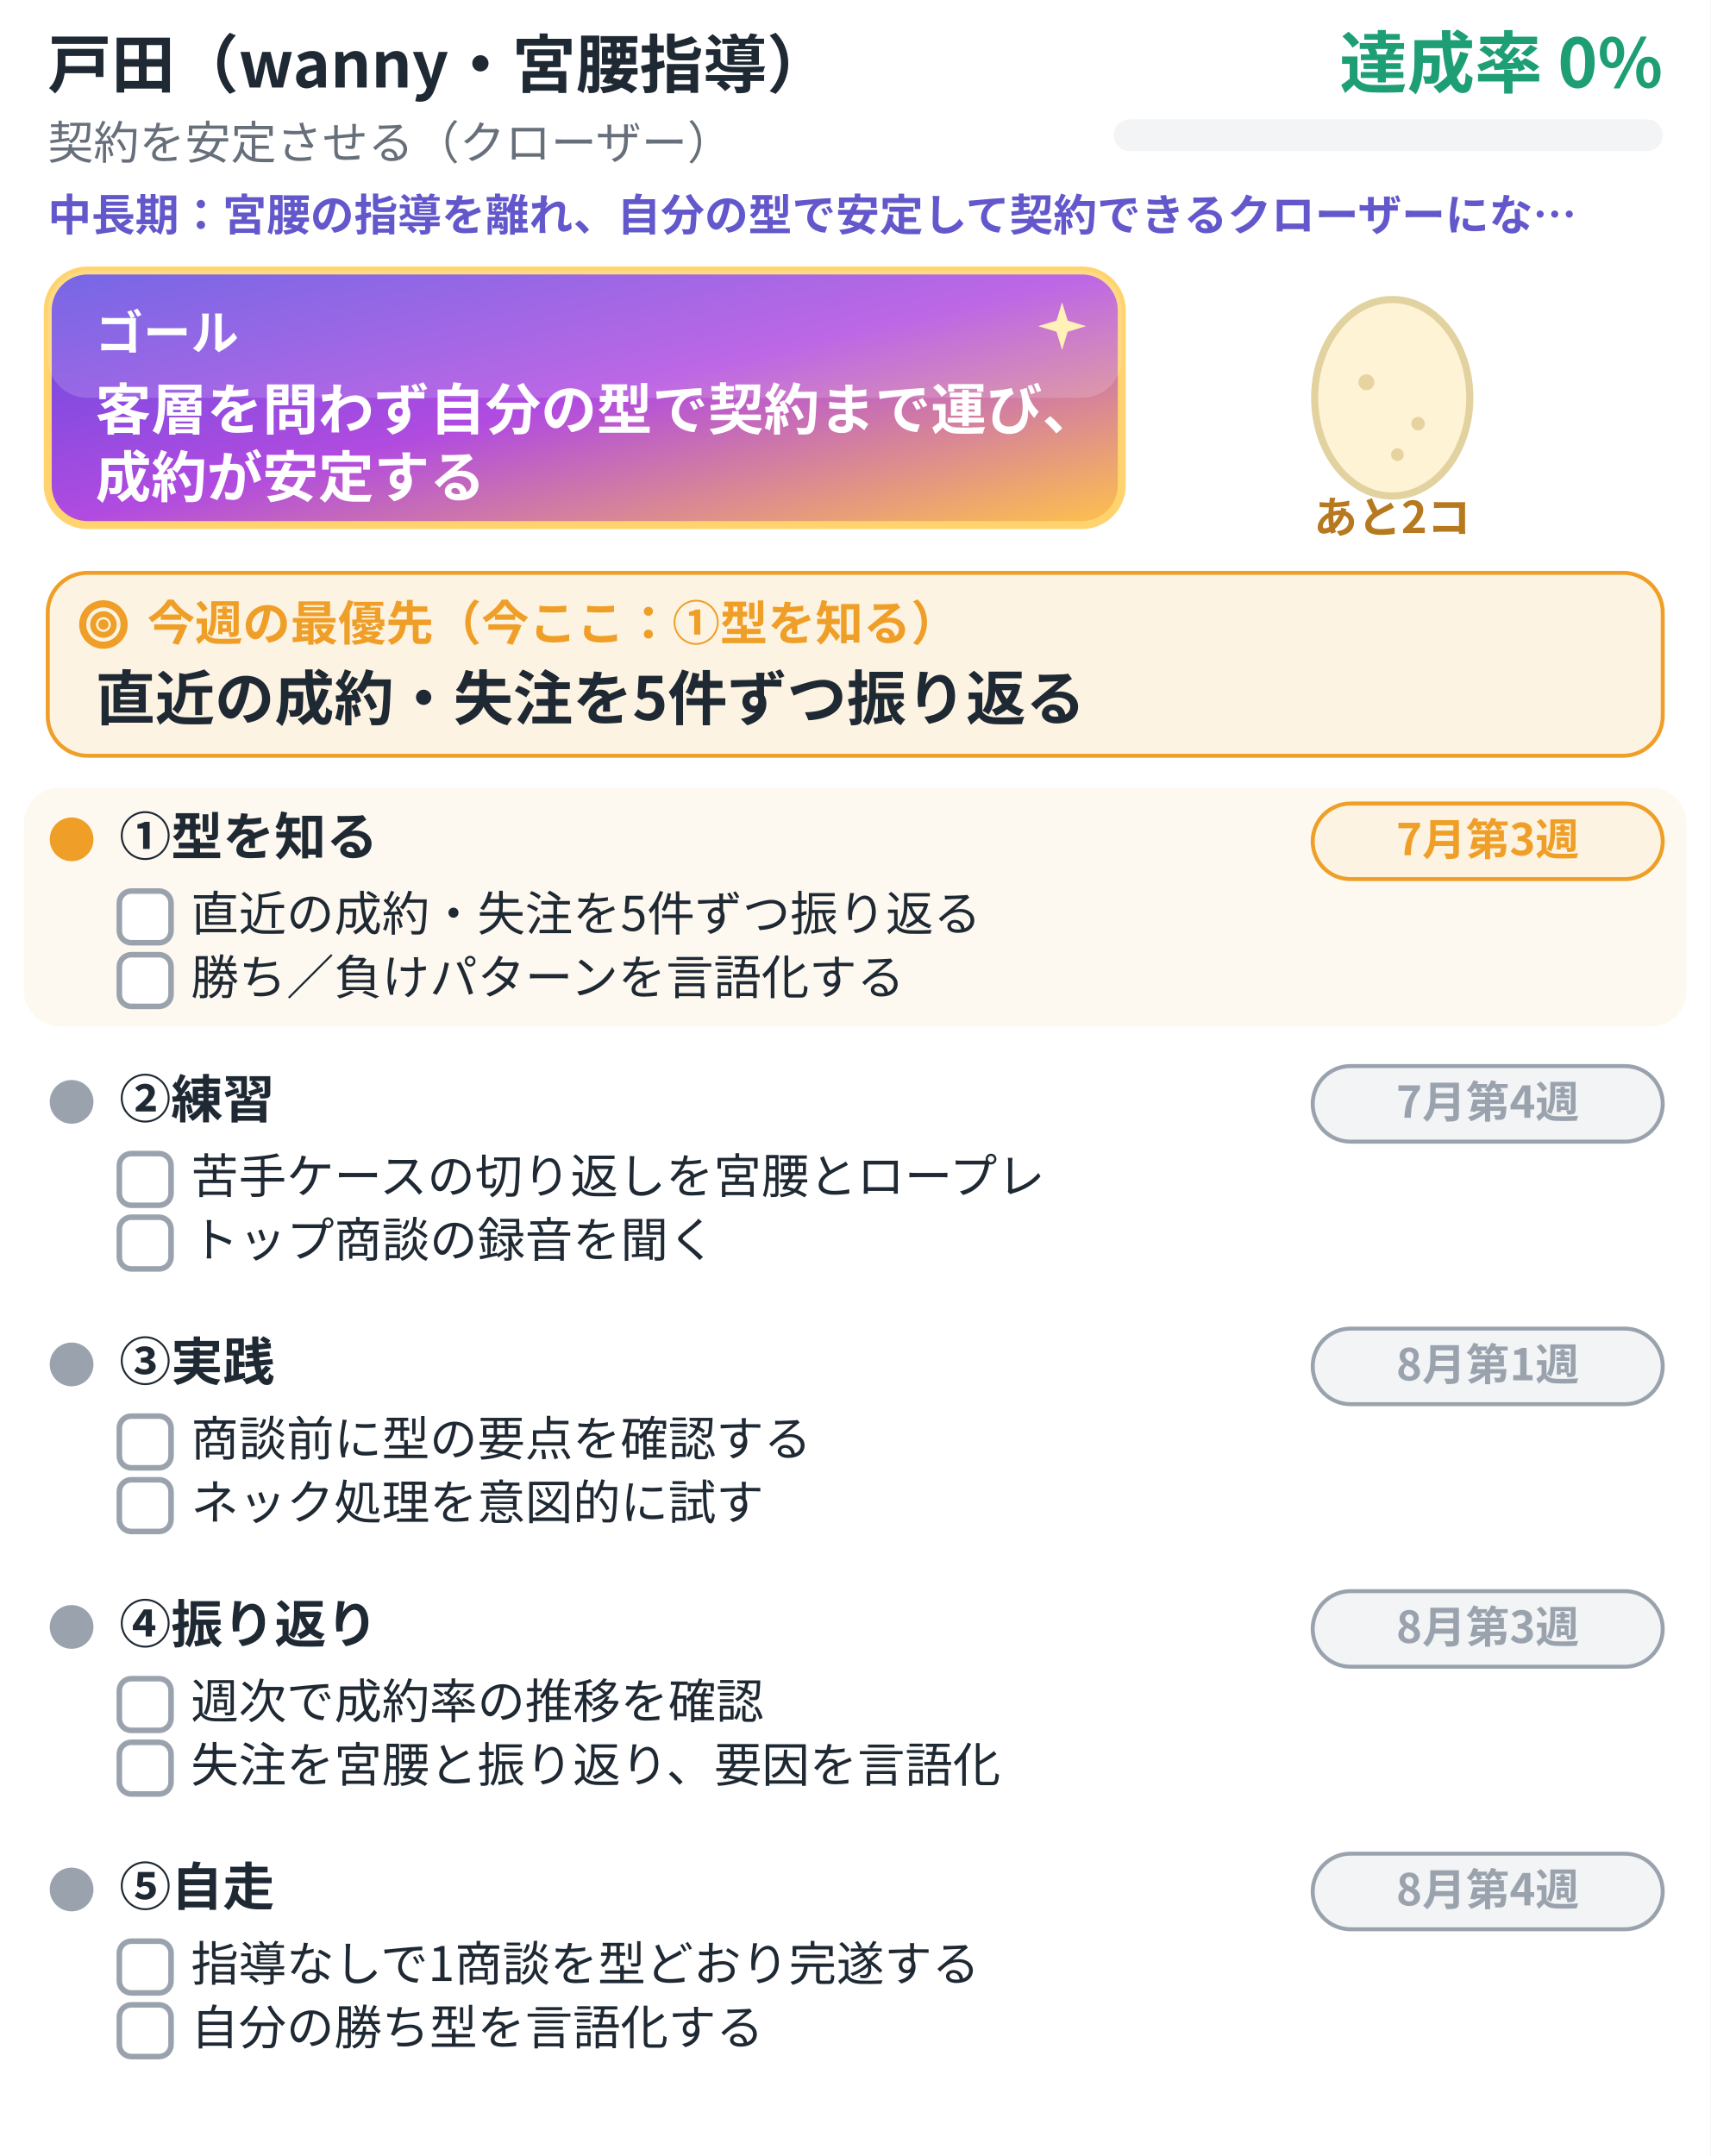
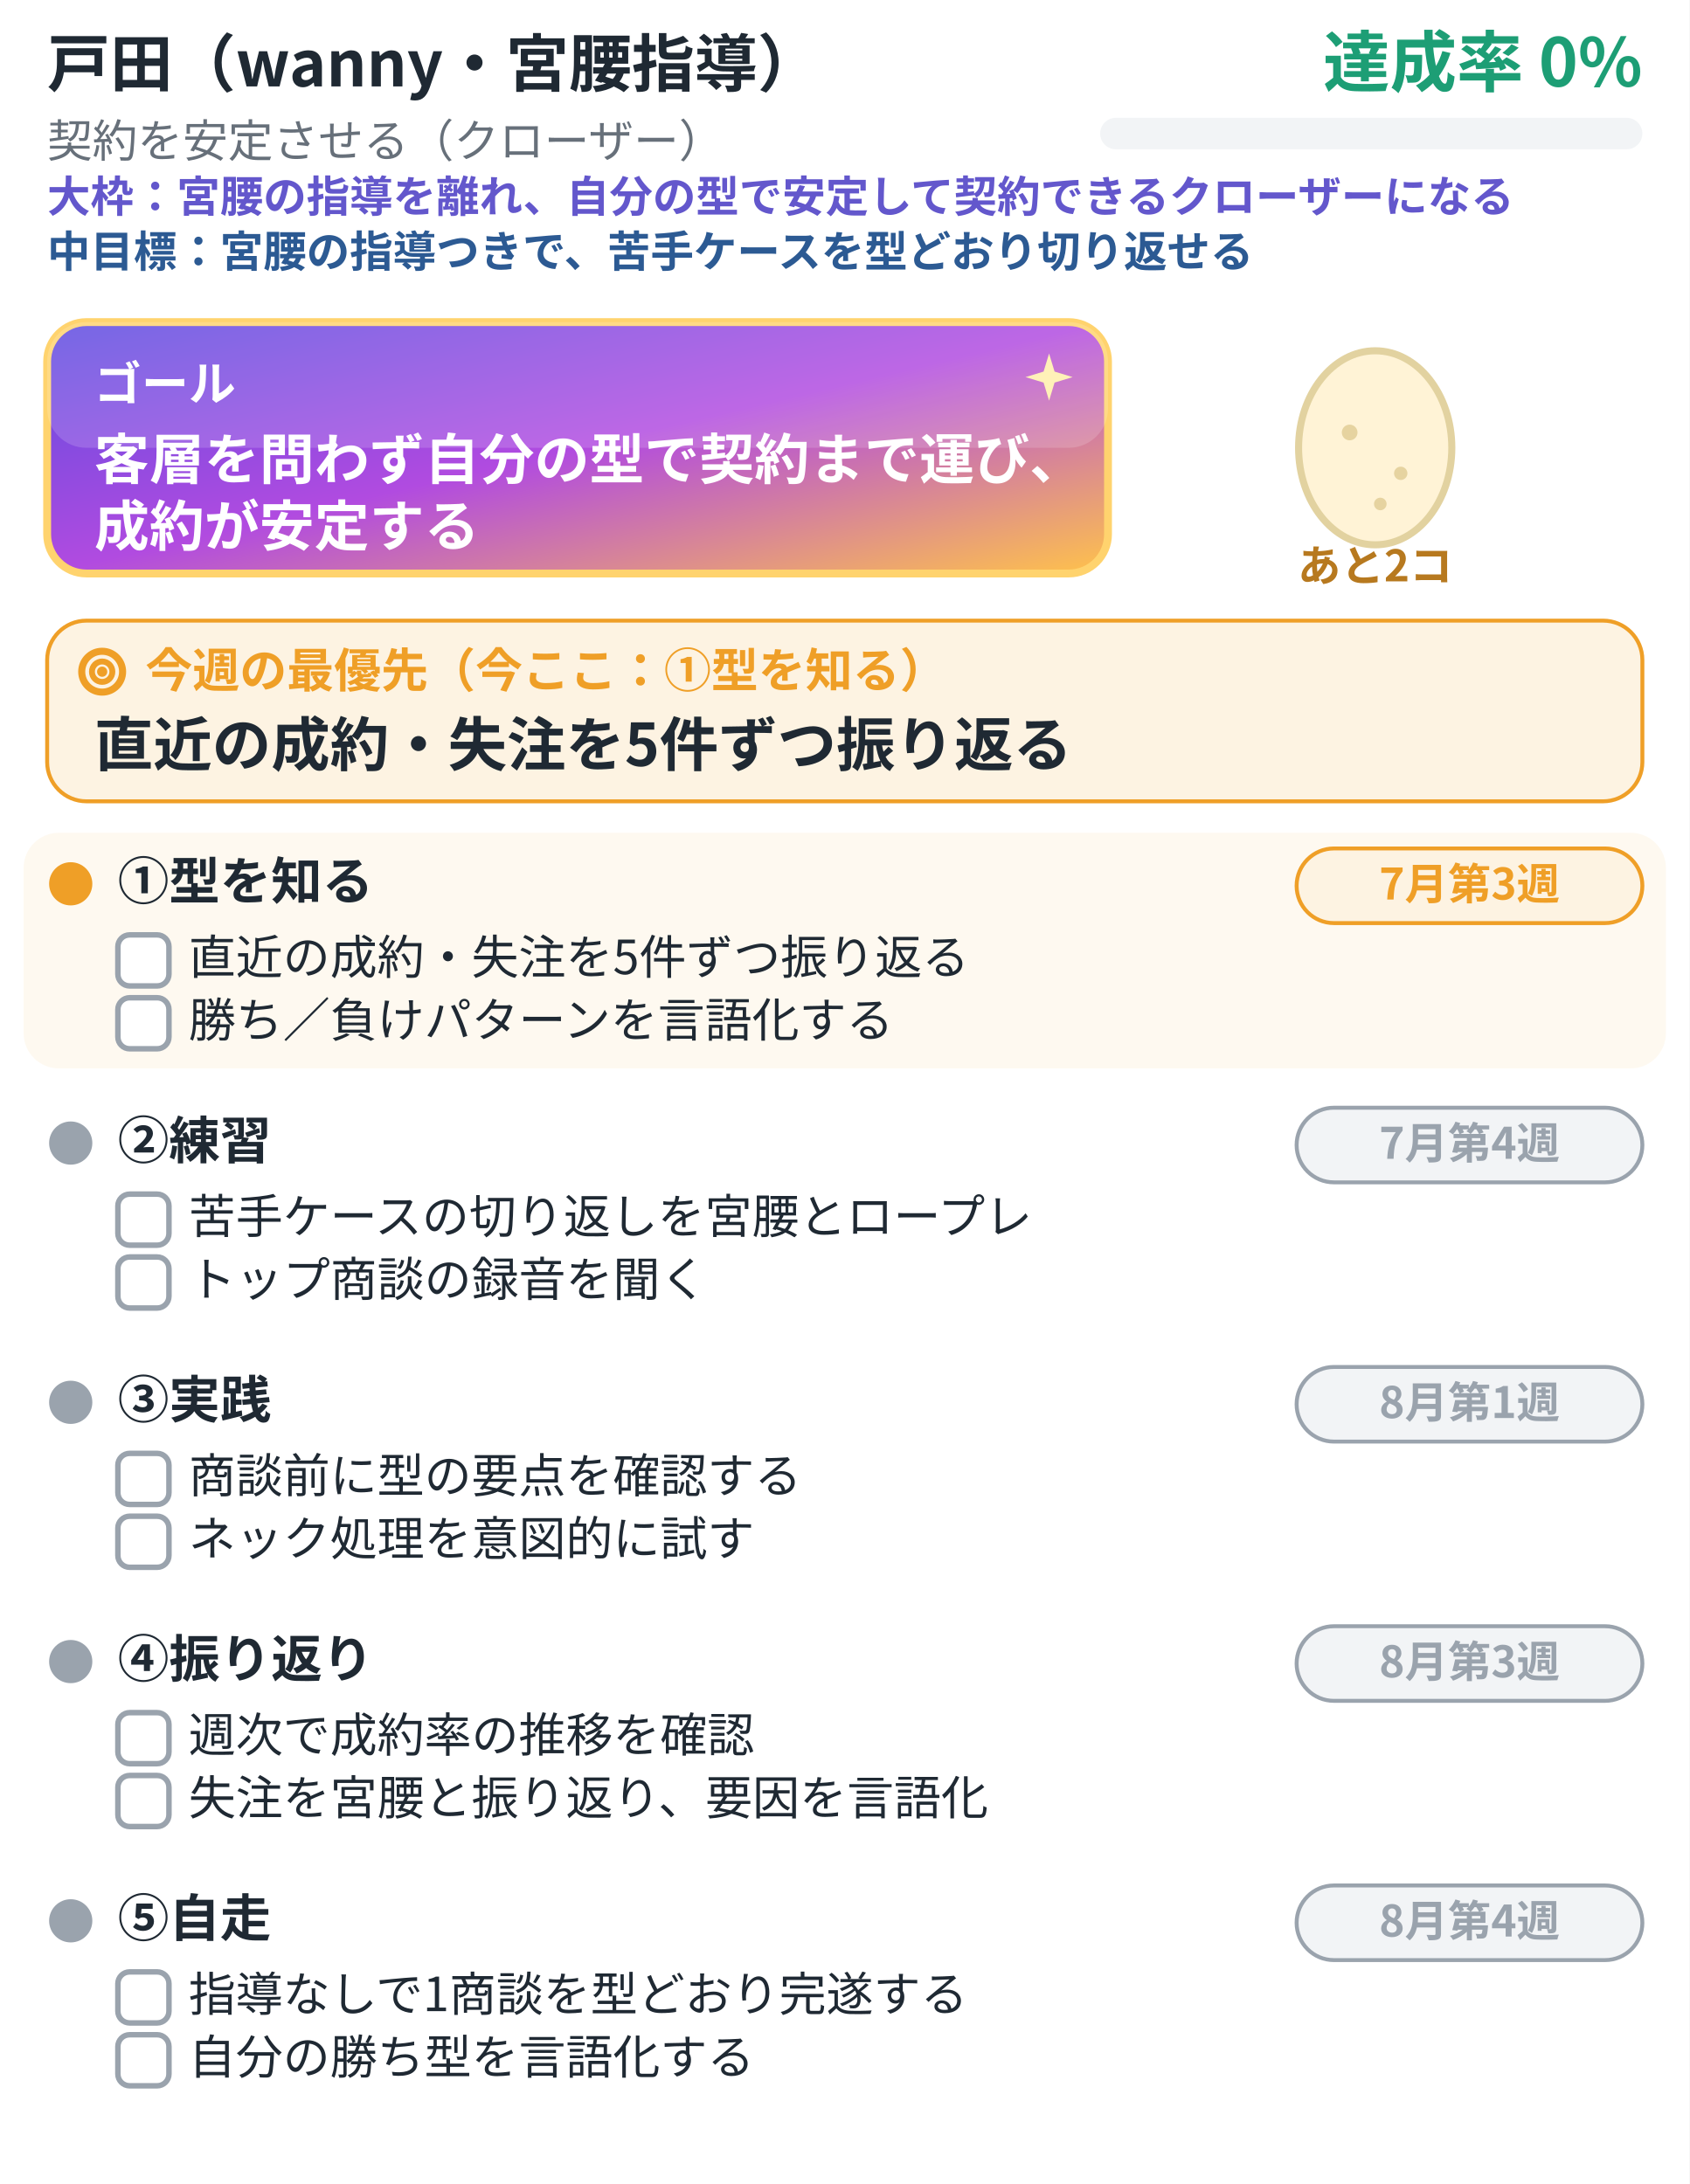
- <svg xmlns="http://www.w3.org/2000/svg" viewBox="0 0 430 542" font-family="Hiragino Sans, 'Noto Sans CJK JP', 'Yu Gothic', sans-serif" width="430" height="542">
+ <svg xmlns="http://www.w3.org/2000/svg" viewBox="0 0 430 556" font-family="Hiragino Sans, 'Noto Sans CJK JP', 'Yu Gothic', sans-serif" width="430" height="556">
  <defs>
    <linearGradient id="goalGrad" x1="0" y1="0" x2="1" y2="1">
      <stop offset="0" stop-color="#5B4BE0" />
      <stop offset="0.5" stop-color="#B14BE0" />
      <stop offset="1" stop-color="#FFC24B" />
    </linearGradient>
    <linearGradient id="phx" x1="0" y1="0" x2="0" y2="1">
      <stop offset="0" stop-color="#FFE259" />
      <stop offset="0.5" stop-color="#FF9A00" />
      <stop offset="1" stop-color="#FF3D00" />
    </linearGradient>
    <linearGradient id="phx2" x1="0" y1="0" x2="0" y2="1">
      <stop offset="0" stop-color="#FFF0A0" />
      <stop offset="1" stop-color="#FF7A00" />
    </linearGradient>
    <linearGradient id="hen" x1="0" y1="0" x2="1" y2="1">
      <stop offset="0" stop-color="#37C9B0" />
      <stop offset="0.6" stop-color="#3DA0E8" />
      <stop offset="1" stop-color="#7A5BE0" />
    </linearGradient>
    <linearGradient id="pcock" x1="0" y1="0" x2="0" y2="1">
      <stop offset="0" stop-color="#2BD0C0" />
      <stop offset="0.55" stop-color="#2E8FD0" />
      <stop offset="1" stop-color="#2E4BB0" />
    </linearGradient>
    <linearGradient id="gold" x1="0" y1="0" x2="0" y2="1">
      <stop offset="0" stop-color="#FFF0A8" />
      <stop offset="0.5" stop-color="#F2C230" />
      <stop offset="1" stop-color="#C8901A" />
    </linearGradient>
  </defs>
-   <rect x="0" y="0" width="430" height="542" fill="#fff" />
+   <rect x="0" y="0" width="430" height="556" fill="#fff" />
  <text x="12" y="22" font-size="16" font-weight="700" fill="#1F2933">戸田（wanny・宮腰指導）</text>
  <text x="12" y="40" font-size="11.5" fill="#67707A">契約を安定させる（クローザー）</text>
-   <text x="12" y="58" font-size="11" font-weight="700" fill="#6357CC">中長期：宮腰の指導を離れ、自分の型で安定して契約できるクローザーにな…</text>
+   <text x="12" y="54" font-size="11" font-weight="700" fill="#6357CC">大枠：宮腰の指導を離れ、自分の型で安定して契約できるクローザーになる</text>
+   <text x="12" y="68" font-size="11" font-weight="700" fill="#2C5A93">中目標：宮腰の指導つきで、苦手ケースを型どおり切り返せる</text>
  <text x="418" y="22" text-anchor="end" font-size="17" font-weight="700" fill="#1D9E75">達成率 0%</text>
  <rect x="280" y="30" width="138" height="8" rx="4" fill="#F2F4F6" />
  <rect x="280" y="30" width="0" height="8" rx="4" fill="#1D9E75" />
-   <rect x="12" y="68" width="270" height="64" rx="10" fill="url(#goalGrad)" stroke="#FFD36E" stroke-width="2" />
-   <rect x="12" y="68" width="270" height="32.0" rx="10" fill="#fff" opacity="0.16" />
-   <text x="24" y="88" font-size="12" font-weight="700" fill="#fff">ゴール</text>
-   <polygon points="267.0,76.0 268.4,80.6 273.0,82.0 268.4,83.4 267.0,88.0 265.6,83.4 261.0,82.0 265.6,80.6" fill="#FFF1B8" />
-   <text x="24" y="108" font-size="14" font-weight="600" fill="#fff">客層を問わず自分の型で契約まで運び、</text>
-   <text x="24" y="125" font-size="14" font-weight="600" fill="#fff">成約が安定する</text>
-   <ellipse cx="350.0" cy="100.0" rx="19.5" ry="24.7" fill="#FFF3D6" />
-   <ellipse cx="350.0" cy="100.0" rx="19.5" ry="24.7" fill="none" stroke="#E2D2A0" stroke-width="1.8" />
-   <circle cx="343.5" cy="96.1" r="2.0" fill="#E6D3A0" />
-   <circle cx="356.5" cy="106.5" r="1.7" fill="#E6D3A0" />
-   <circle cx="351.3" cy="114.3" r="1.6" fill="#E6D3A0" />
-   <text x="350" y="134" text-anchor="middle" font-size="11" font-weight="700" fill="#B7791F">あと2コ</text>
-   <rect x="12" y="144" width="406" height="46" rx="10" fill="#FDF3E2" stroke="#EF9F27" />
-   <circle cx="26" cy="157" r="5.2" fill="none" stroke="#EF9F27" stroke-width="1.8" />
-   <circle cx="26" cy="157" r="2.6" fill="none" stroke="#EF9F27" stroke-width="1.5" />
-   <circle cx="26" cy="157" r="1.3" fill="#EF9F27" />
-   <text x="37" y="161" font-size="12" font-weight="700" fill="#EF9F27">今週の最優先（今ここ：①型を知る）</text>
-   <text x="24" y="181" font-size="15" font-weight="700" fill="#1F2933">直近の成約・失注を5件ずつ振り返る</text>
-   <rect x="6" y="198" width="418" height="60" rx="9" fill="#FDF3E2" opacity="0.5" />
-   <circle cx="18" cy="211" r="5.5" fill="#EF9F27" />
-   <text x="30" y="215" font-size="13" font-weight="700" fill="#1F2933">①型を知る</text>
-   <rect x="330" y="202" width="88" height="19" rx="9.5" fill="#FDF3E2" stroke="#EF9F27" />
-   <text x="374" y="215" text-anchor="middle" font-size="11" font-weight="700" fill="#EF9F27">7月第3週</text>
-   <rect x="30" y="224" width="13" height="13" rx="3" fill="#fff" stroke="#9AA3AD" stroke-width="1.4" />
-   <text x="48" y="234" font-size="12" fill="#1F2933">直近の成約・失注を5件ずつ振り返る</text>
-   <rect x="30" y="240" width="13" height="13" rx="3" fill="#fff" stroke="#9AA3AD" stroke-width="1.4" />
-   <text x="48" y="250" font-size="12" fill="#1F2933">勝ち／負けパターンを言語化する</text>
-   <circle cx="18" cy="277" r="5.5" fill="#9AA3AD" />
-   <text x="30" y="281" font-size="13" font-weight="700" fill="#1F2933">②練習</text>
-   <rect x="330" y="268" width="88" height="19" rx="9.5" fill="#F2F4F6" stroke="#9AA3AD" />
-   <text x="374" y="281" text-anchor="middle" font-size="11" font-weight="700" fill="#9AA3AD">7月第4週</text>
-   <rect x="30" y="290" width="13" height="13" rx="3" fill="#fff" stroke="#9AA3AD" stroke-width="1.4" />
-   <text x="48" y="300" font-size="12" fill="#1F2933">苦手ケースの切り返しを宮腰とロープレ</text>
-   <rect x="30" y="306" width="13" height="13" rx="3" fill="#fff" stroke="#9AA3AD" stroke-width="1.4" />
-   <text x="48" y="316" font-size="12" fill="#1F2933">トップ商談の録音を聞く</text>
-   <circle cx="18" cy="343" r="5.5" fill="#9AA3AD" />
-   <text x="30" y="347" font-size="13" font-weight="700" fill="#1F2933">③実践</text>
-   <rect x="330" y="334" width="88" height="19" rx="9.5" fill="#F2F4F6" stroke="#9AA3AD" />
-   <text x="374" y="347" text-anchor="middle" font-size="11" font-weight="700" fill="#9AA3AD">8月第1週</text>
-   <rect x="30" y="356" width="13" height="13" rx="3" fill="#fff" stroke="#9AA3AD" stroke-width="1.4" />
-   <text x="48" y="366" font-size="12" fill="#1F2933">商談前に型の要点を確認する</text>
-   <rect x="30" y="372" width="13" height="13" rx="3" fill="#fff" stroke="#9AA3AD" stroke-width="1.4" />
-   <text x="48" y="382" font-size="12" fill="#1F2933">ネック処理を意図的に試す</text>
-   <circle cx="18" cy="409" r="5.5" fill="#9AA3AD" />
-   <text x="30" y="413" font-size="13" font-weight="700" fill="#1F2933">④振り返り</text>
-   <rect x="330" y="400" width="88" height="19" rx="9.5" fill="#F2F4F6" stroke="#9AA3AD" />
-   <text x="374" y="413" text-anchor="middle" font-size="11" font-weight="700" fill="#9AA3AD">8月第3週</text>
-   <rect x="30" y="422" width="13" height="13" rx="3" fill="#fff" stroke="#9AA3AD" stroke-width="1.4" />
-   <text x="48" y="432" font-size="12" fill="#1F2933">週次で成約率の推移を確認</text>
-   <rect x="30" y="438" width="13" height="13" rx="3" fill="#fff" stroke="#9AA3AD" stroke-width="1.4" />
-   <text x="48" y="448" font-size="12" fill="#1F2933">失注を宮腰と振り返り、要因を言語化</text>
-   <circle cx="18" cy="475" r="5.5" fill="#9AA3AD" />
-   <text x="30" y="479" font-size="13" font-weight="700" fill="#1F2933">⑤自走</text>
-   <rect x="330" y="466" width="88" height="19" rx="9.5" fill="#F2F4F6" stroke="#9AA3AD" />
-   <text x="374" y="479" text-anchor="middle" font-size="11" font-weight="700" fill="#9AA3AD">8月第4週</text>
-   <rect x="30" y="488" width="13" height="13" rx="3" fill="#fff" stroke="#9AA3AD" stroke-width="1.4" />
-   <text x="48" y="498" font-size="12" fill="#1F2933">指導なしで1商談を型どおり完遂する</text>
-   <rect x="30" y="504" width="13" height="13" rx="3" fill="#fff" stroke="#9AA3AD" stroke-width="1.4" />
-   <text x="48" y="514" font-size="12" fill="#1F2933">自分の勝ち型を言語化する</text>
+   <rect x="12" y="82" width="270" height="64" rx="10" fill="url(#goalGrad)" stroke="#FFD36E" stroke-width="2" />
+   <rect x="12" y="82" width="270" height="32.0" rx="10" fill="#fff" opacity="0.16" />
+   <text x="24" y="102" font-size="12" font-weight="700" fill="#fff">ゴール</text>
+   <polygon points="267.0,90.0 268.4,94.6 273.0,96.0 268.4,97.4 267.0,102.0 265.6,97.4 261.0,96.0 265.6,94.6" fill="#FFF1B8" />
+   <text x="24" y="122" font-size="14" font-weight="600" fill="#fff">客層を問わず自分の型で契約まで運び、</text>
+   <text x="24" y="139" font-size="14" font-weight="600" fill="#fff">成約が安定する</text>
+   <ellipse cx="350.0" cy="114.0" rx="19.5" ry="24.7" fill="#FFF3D6" />
+   <ellipse cx="350.0" cy="114.0" rx="19.5" ry="24.7" fill="none" stroke="#E2D2A0" stroke-width="1.8" />
+   <circle cx="343.5" cy="110.1" r="2.0" fill="#E6D3A0" />
+   <circle cx="356.5" cy="120.5" r="1.7" fill="#E6D3A0" />
+   <circle cx="351.3" cy="128.3" r="1.6" fill="#E6D3A0" />
+   <text x="350" y="148" text-anchor="middle" font-size="11" font-weight="700" fill="#B7791F">あと2コ</text>
+   <rect x="12" y="158" width="406" height="46" rx="10" fill="#FDF3E2" stroke="#EF9F27" />
+   <circle cx="26" cy="171" r="5.2" fill="none" stroke="#EF9F27" stroke-width="1.8" />
+   <circle cx="26" cy="171" r="2.6" fill="none" stroke="#EF9F27" stroke-width="1.5" />
+   <circle cx="26" cy="171" r="1.3" fill="#EF9F27" />
+   <text x="37" y="175" font-size="12" font-weight="700" fill="#EF9F27">今週の最優先（今ここ：①型を知る）</text>
+   <text x="24" y="195" font-size="15" font-weight="700" fill="#1F2933">直近の成約・失注を5件ずつ振り返る</text>
+   <rect x="6" y="212" width="418" height="60" rx="9" fill="#FDF3E2" opacity="0.5" />
+   <circle cx="18" cy="225" r="5.5" fill="#EF9F27" />
+   <text x="30" y="229" font-size="13" font-weight="700" fill="#1F2933">①型を知る</text>
+   <rect x="330" y="216" width="88" height="19" rx="9.5" fill="#FDF3E2" stroke="#EF9F27" />
+   <text x="374" y="229" text-anchor="middle" font-size="11" font-weight="700" fill="#EF9F27">7月第3週</text>
+   <rect x="30" y="238" width="13" height="13" rx="3" fill="#fff" stroke="#9AA3AD" stroke-width="1.4" />
+   <text x="48" y="248" font-size="12" fill="#1F2933">直近の成約・失注を5件ずつ振り返る</text>
+   <rect x="30" y="254" width="13" height="13" rx="3" fill="#fff" stroke="#9AA3AD" stroke-width="1.4" />
+   <text x="48" y="264" font-size="12" fill="#1F2933">勝ち／負けパターンを言語化する</text>
+   <circle cx="18" cy="291" r="5.5" fill="#9AA3AD" />
+   <text x="30" y="295" font-size="13" font-weight="700" fill="#1F2933">②練習</text>
+   <rect x="330" y="282" width="88" height="19" rx="9.5" fill="#F2F4F6" stroke="#9AA3AD" />
+   <text x="374" y="295" text-anchor="middle" font-size="11" font-weight="700" fill="#9AA3AD">7月第4週</text>
+   <rect x="30" y="304" width="13" height="13" rx="3" fill="#fff" stroke="#9AA3AD" stroke-width="1.4" />
+   <text x="48" y="314" font-size="12" fill="#1F2933">苦手ケースの切り返しを宮腰とロープレ</text>
+   <rect x="30" y="320" width="13" height="13" rx="3" fill="#fff" stroke="#9AA3AD" stroke-width="1.4" />
+   <text x="48" y="330" font-size="12" fill="#1F2933">トップ商談の録音を聞く</text>
+   <circle cx="18" cy="357" r="5.5" fill="#9AA3AD" />
+   <text x="30" y="361" font-size="13" font-weight="700" fill="#1F2933">③実践</text>
+   <rect x="330" y="348" width="88" height="19" rx="9.5" fill="#F2F4F6" stroke="#9AA3AD" />
+   <text x="374" y="361" text-anchor="middle" font-size="11" font-weight="700" fill="#9AA3AD">8月第1週</text>
+   <rect x="30" y="370" width="13" height="13" rx="3" fill="#fff" stroke="#9AA3AD" stroke-width="1.4" />
+   <text x="48" y="380" font-size="12" fill="#1F2933">商談前に型の要点を確認する</text>
+   <rect x="30" y="386" width="13" height="13" rx="3" fill="#fff" stroke="#9AA3AD" stroke-width="1.4" />
+   <text x="48" y="396" font-size="12" fill="#1F2933">ネック処理を意図的に試す</text>
+   <circle cx="18" cy="423" r="5.5" fill="#9AA3AD" />
+   <text x="30" y="427" font-size="13" font-weight="700" fill="#1F2933">④振り返り</text>
+   <rect x="330" y="414" width="88" height="19" rx="9.5" fill="#F2F4F6" stroke="#9AA3AD" />
+   <text x="374" y="427" text-anchor="middle" font-size="11" font-weight="700" fill="#9AA3AD">8月第3週</text>
+   <rect x="30" y="436" width="13" height="13" rx="3" fill="#fff" stroke="#9AA3AD" stroke-width="1.4" />
+   <text x="48" y="446" font-size="12" fill="#1F2933">週次で成約率の推移を確認</text>
+   <rect x="30" y="452" width="13" height="13" rx="3" fill="#fff" stroke="#9AA3AD" stroke-width="1.4" />
+   <text x="48" y="462" font-size="12" fill="#1F2933">失注を宮腰と振り返り、要因を言語化</text>
+   <circle cx="18" cy="489" r="5.5" fill="#9AA3AD" />
+   <text x="30" y="493" font-size="13" font-weight="700" fill="#1F2933">⑤自走</text>
+   <rect x="330" y="480" width="88" height="19" rx="9.5" fill="#F2F4F6" stroke="#9AA3AD" />
+   <text x="374" y="493" text-anchor="middle" font-size="11" font-weight="700" fill="#9AA3AD">8月第4週</text>
+   <rect x="30" y="502" width="13" height="13" rx="3" fill="#fff" stroke="#9AA3AD" stroke-width="1.4" />
+   <text x="48" y="512" font-size="12" fill="#1F2933">指導なしで1商談を型どおり完遂する</text>
+   <rect x="30" y="518" width="13" height="13" rx="3" fill="#fff" stroke="#9AA3AD" stroke-width="1.4" />
+   <text x="48" y="528" font-size="12" fill="#1F2933">自分の勝ち型を言語化する</text>
</svg>
